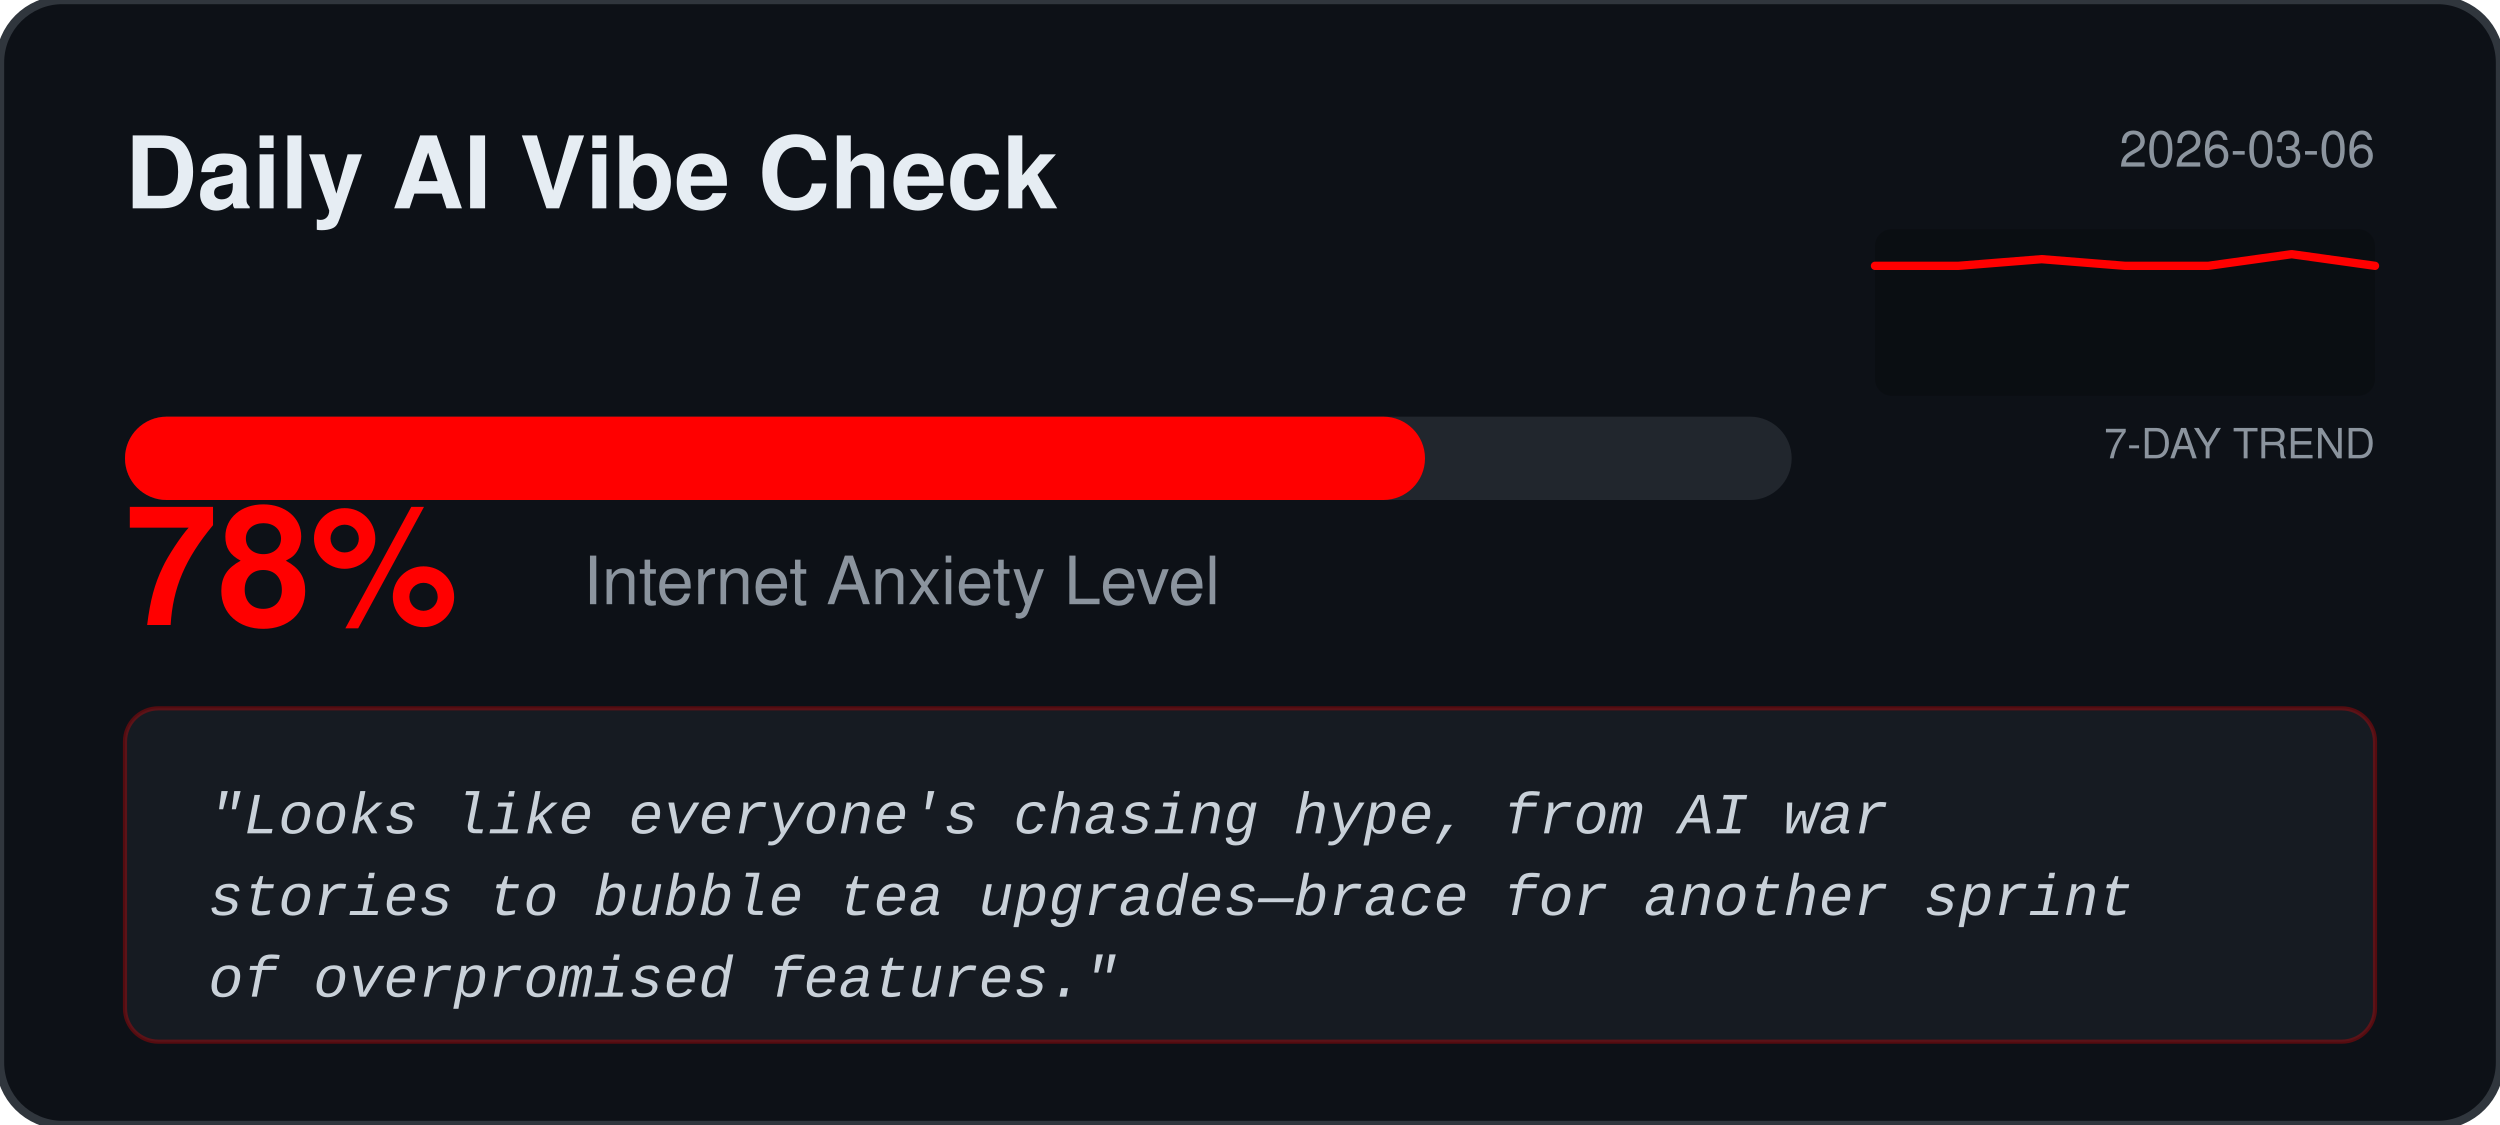
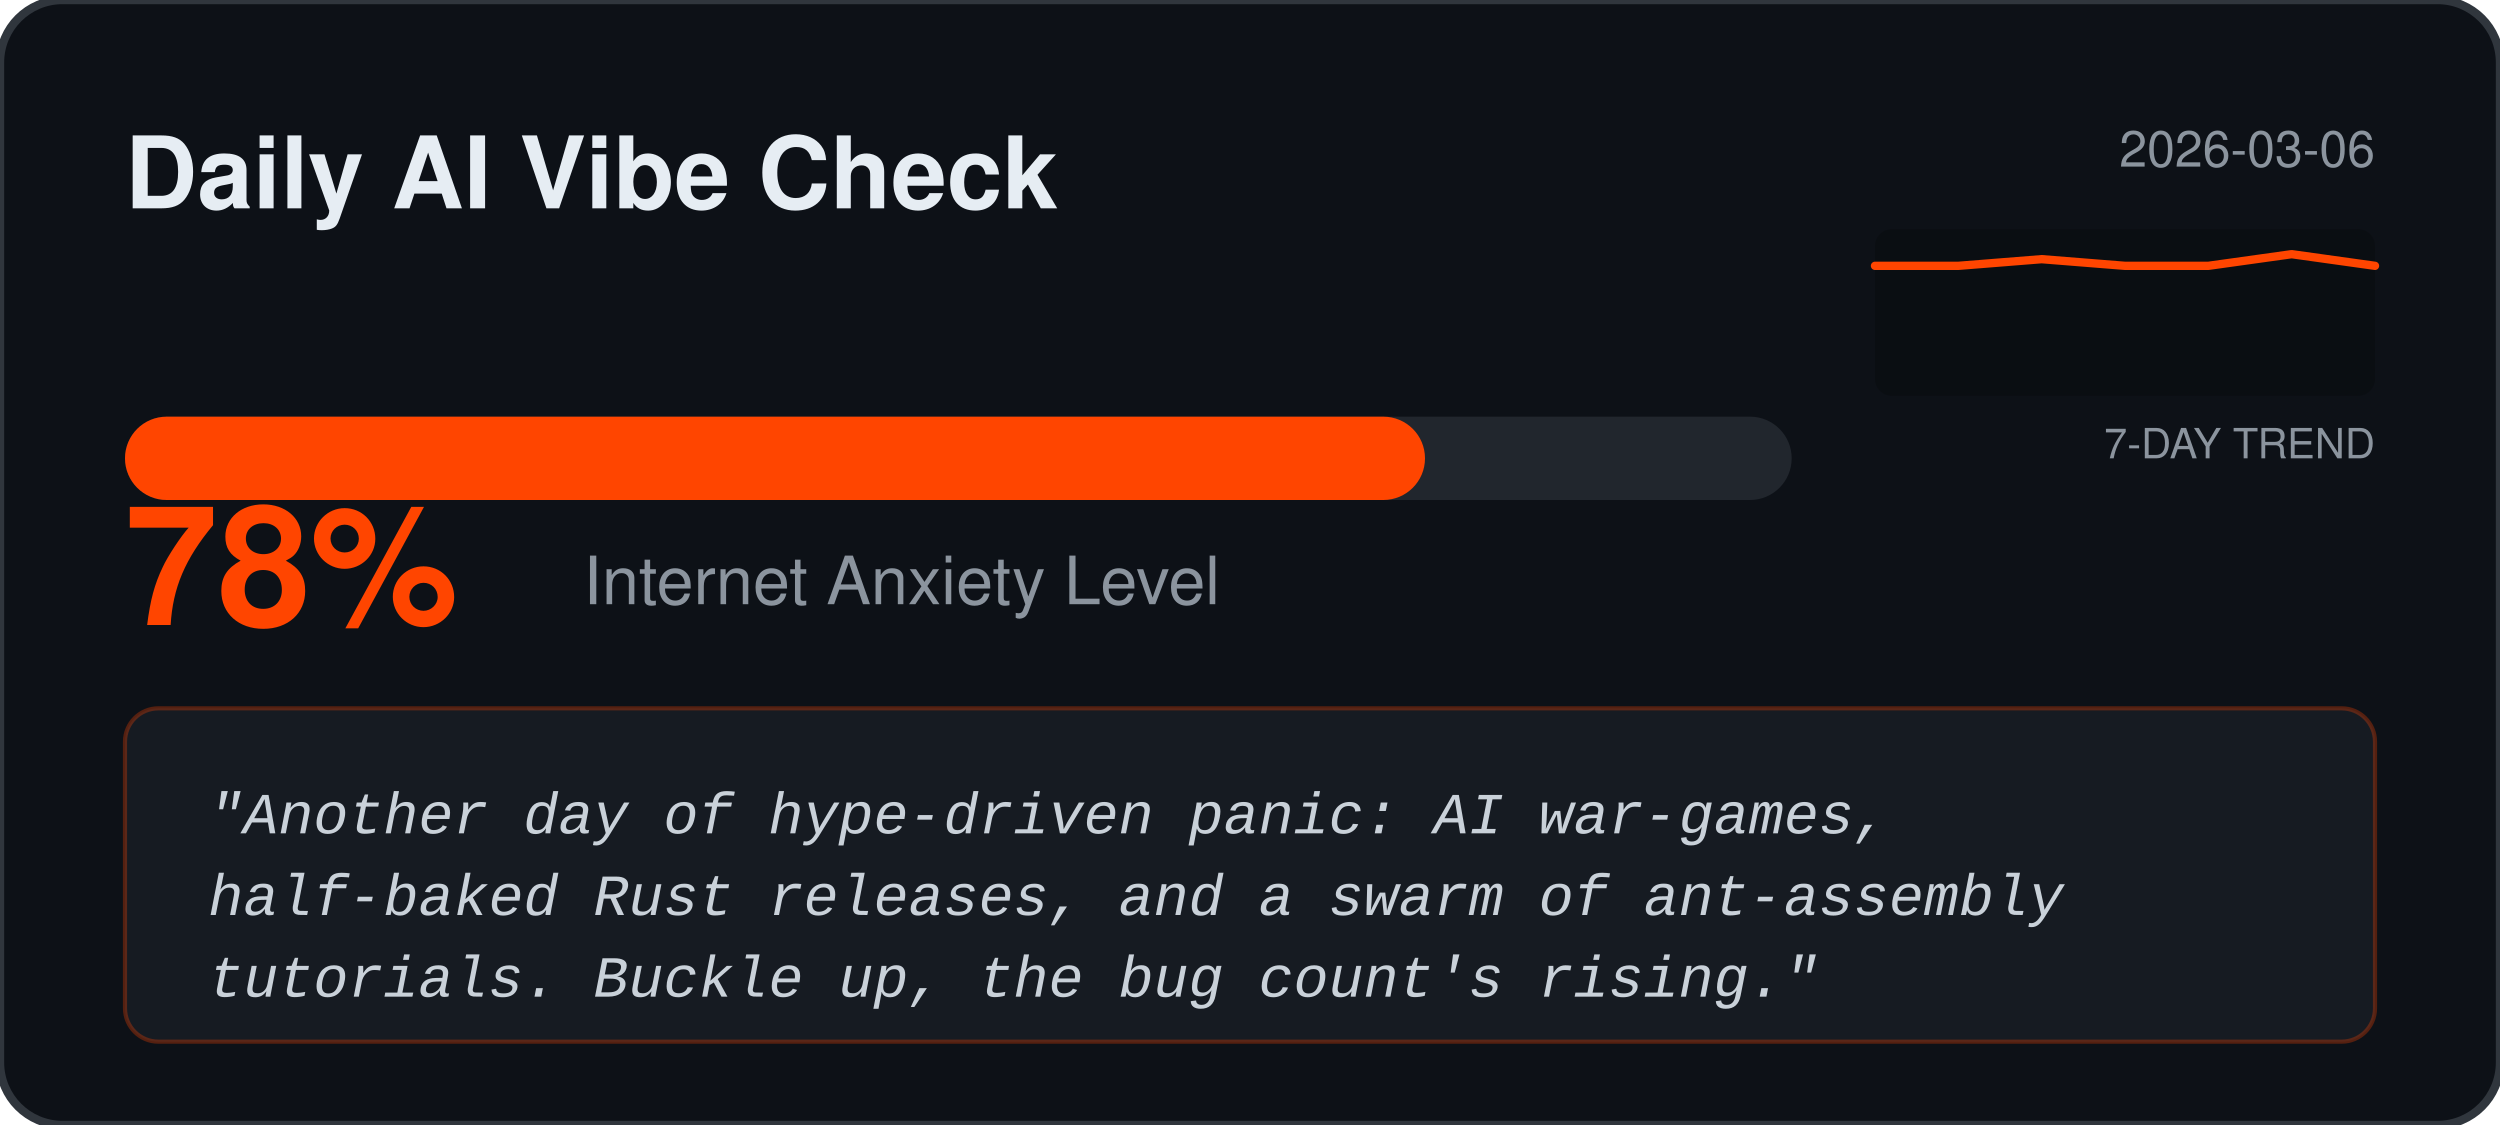
<svg xmlns="http://www.w3.org/2000/svg" width="600" height="270" viewBox="0 0 600 270" fill="none">
  <rect width="600" height="270" rx="15" fill="#0D1117" stroke="#30363D" stroke-width="2" />
  <text x="30" y="50" fill="#E6EDF3" font-family="Segoe UI, Helvetica, sans-serif" font-weight="bold" font-size="24">Daily AI Vibe Check</text>
  <text x="570" y="40" fill="#8B949E" font-family="Segoe UI, Helvetica, sans-serif" font-size="12" text-anchor="end">2026-03-06</text>
  <rect x="450" y="55" width="120" height="40" fill="#000000" fill-opacity="0.2" rx="4" />
  <text x="570" y="110" fill="#8B949E" font-family="Segoe UI, Helvetica, sans-serif" font-size="10" text-anchor="end">7-DAY TREND</text>
-   <polyline points="450.0,63.8 470.0,63.8 490.0,62.2 510.0,63.8 530.0,63.8 550.0,61.0 570.0,63.8" fill="none" stroke="#FF0000" stroke-width="2" stroke-linecap="round" stroke-linejoin="round" />
+   <polyline points="450.0,63.8 470.0,63.8 490.0,62.2 510.0,63.8 530.0,63.8 550.0,61.0 570.0,63.8" fill="none" stroke="#FF4500" stroke-width="2" stroke-linecap="round" stroke-linejoin="round" />
  <rect x="30" y="100" width="400" height="20" rx="10" fill="#21262D" />
-   <rect x="30" y="100" width="312.0" height="20" rx="10" fill="#FF0000" />
-   <text x="30" y="150" fill="#FF0000" font-family="Segoe UI, Helvetica, sans-serif" font-weight="bold" font-size="40">78%</text>
+   <rect x="30" y="100" width="312.0" height="20" rx="10" fill="#FF4500" />
+   <text x="30" y="150" fill="#FF4500" font-family="Segoe UI, Helvetica, sans-serif" font-weight="bold" font-size="40">78%</text>
  <text x="140" y="145" fill="#8B949E" font-family="Segoe UI, Helvetica, sans-serif" font-size="16">Internet Anxiety Level</text>
-   <rect x="30" y="170" width="540" height="80" rx="8" fill="#161B22" stroke="#FF0000" stroke-opacity="0.3" />
+   <rect x="30" y="170" width="540" height="80" rx="8" fill="#161B22" stroke="#FF4500" stroke-opacity="0.3" />
  <text x="50" y="200" fill="#C9D1D9" font-family="Courier New, monospace" font-size="14" font-style="italic">
-     <tspan x="50" dy="0">"Looks like everyone's chasing hype, from AI war</tspan>
-     <tspan x="50" dy="1.4em">stories to bubble tea upgrades—brace for another sprint</tspan>
-     <tspan x="50" dy="1.4em">of overpromised features."</tspan>
+     <tspan x="50" dy="0">"Another day of hype‑driven panic: AI war‑games,</tspan>
+     <tspan x="50" dy="1.4em">half‑baked Rust releases, and a swarm of ant‑assembly</tspan>
+     <tspan x="50" dy="1.4em">tutorials. Buckle up, the bug count's rising."</tspan>
  </text>
</svg>
